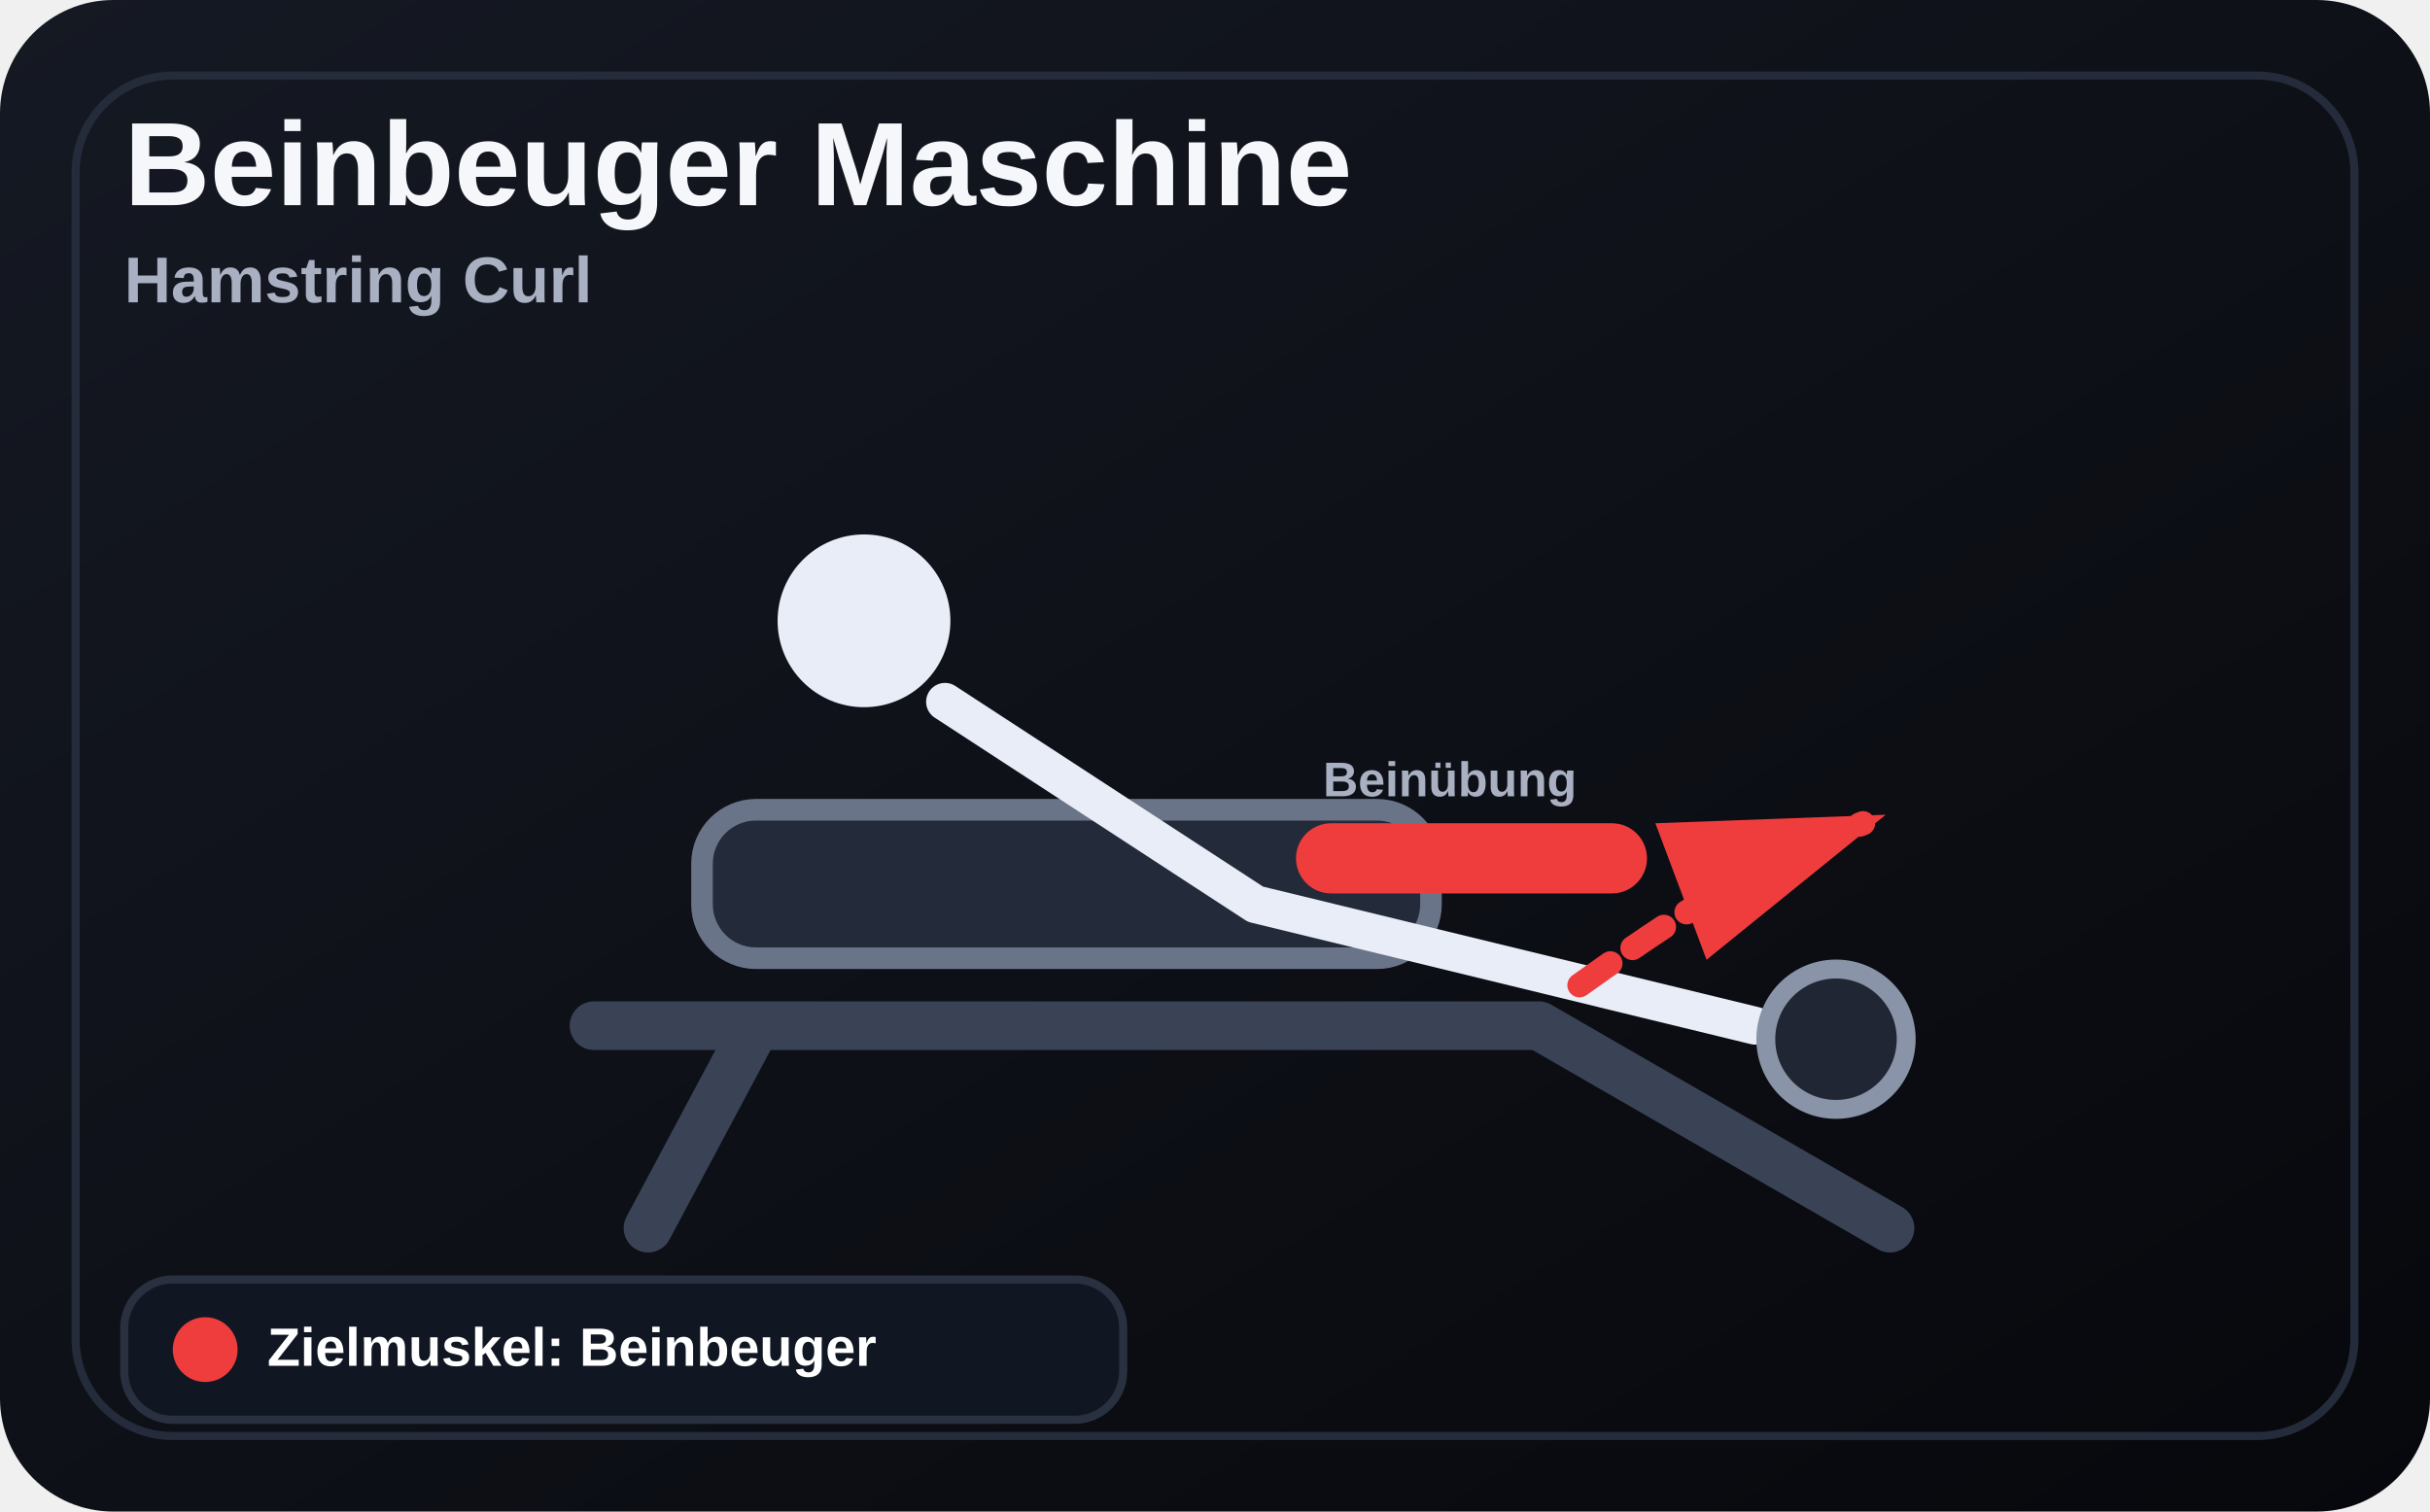
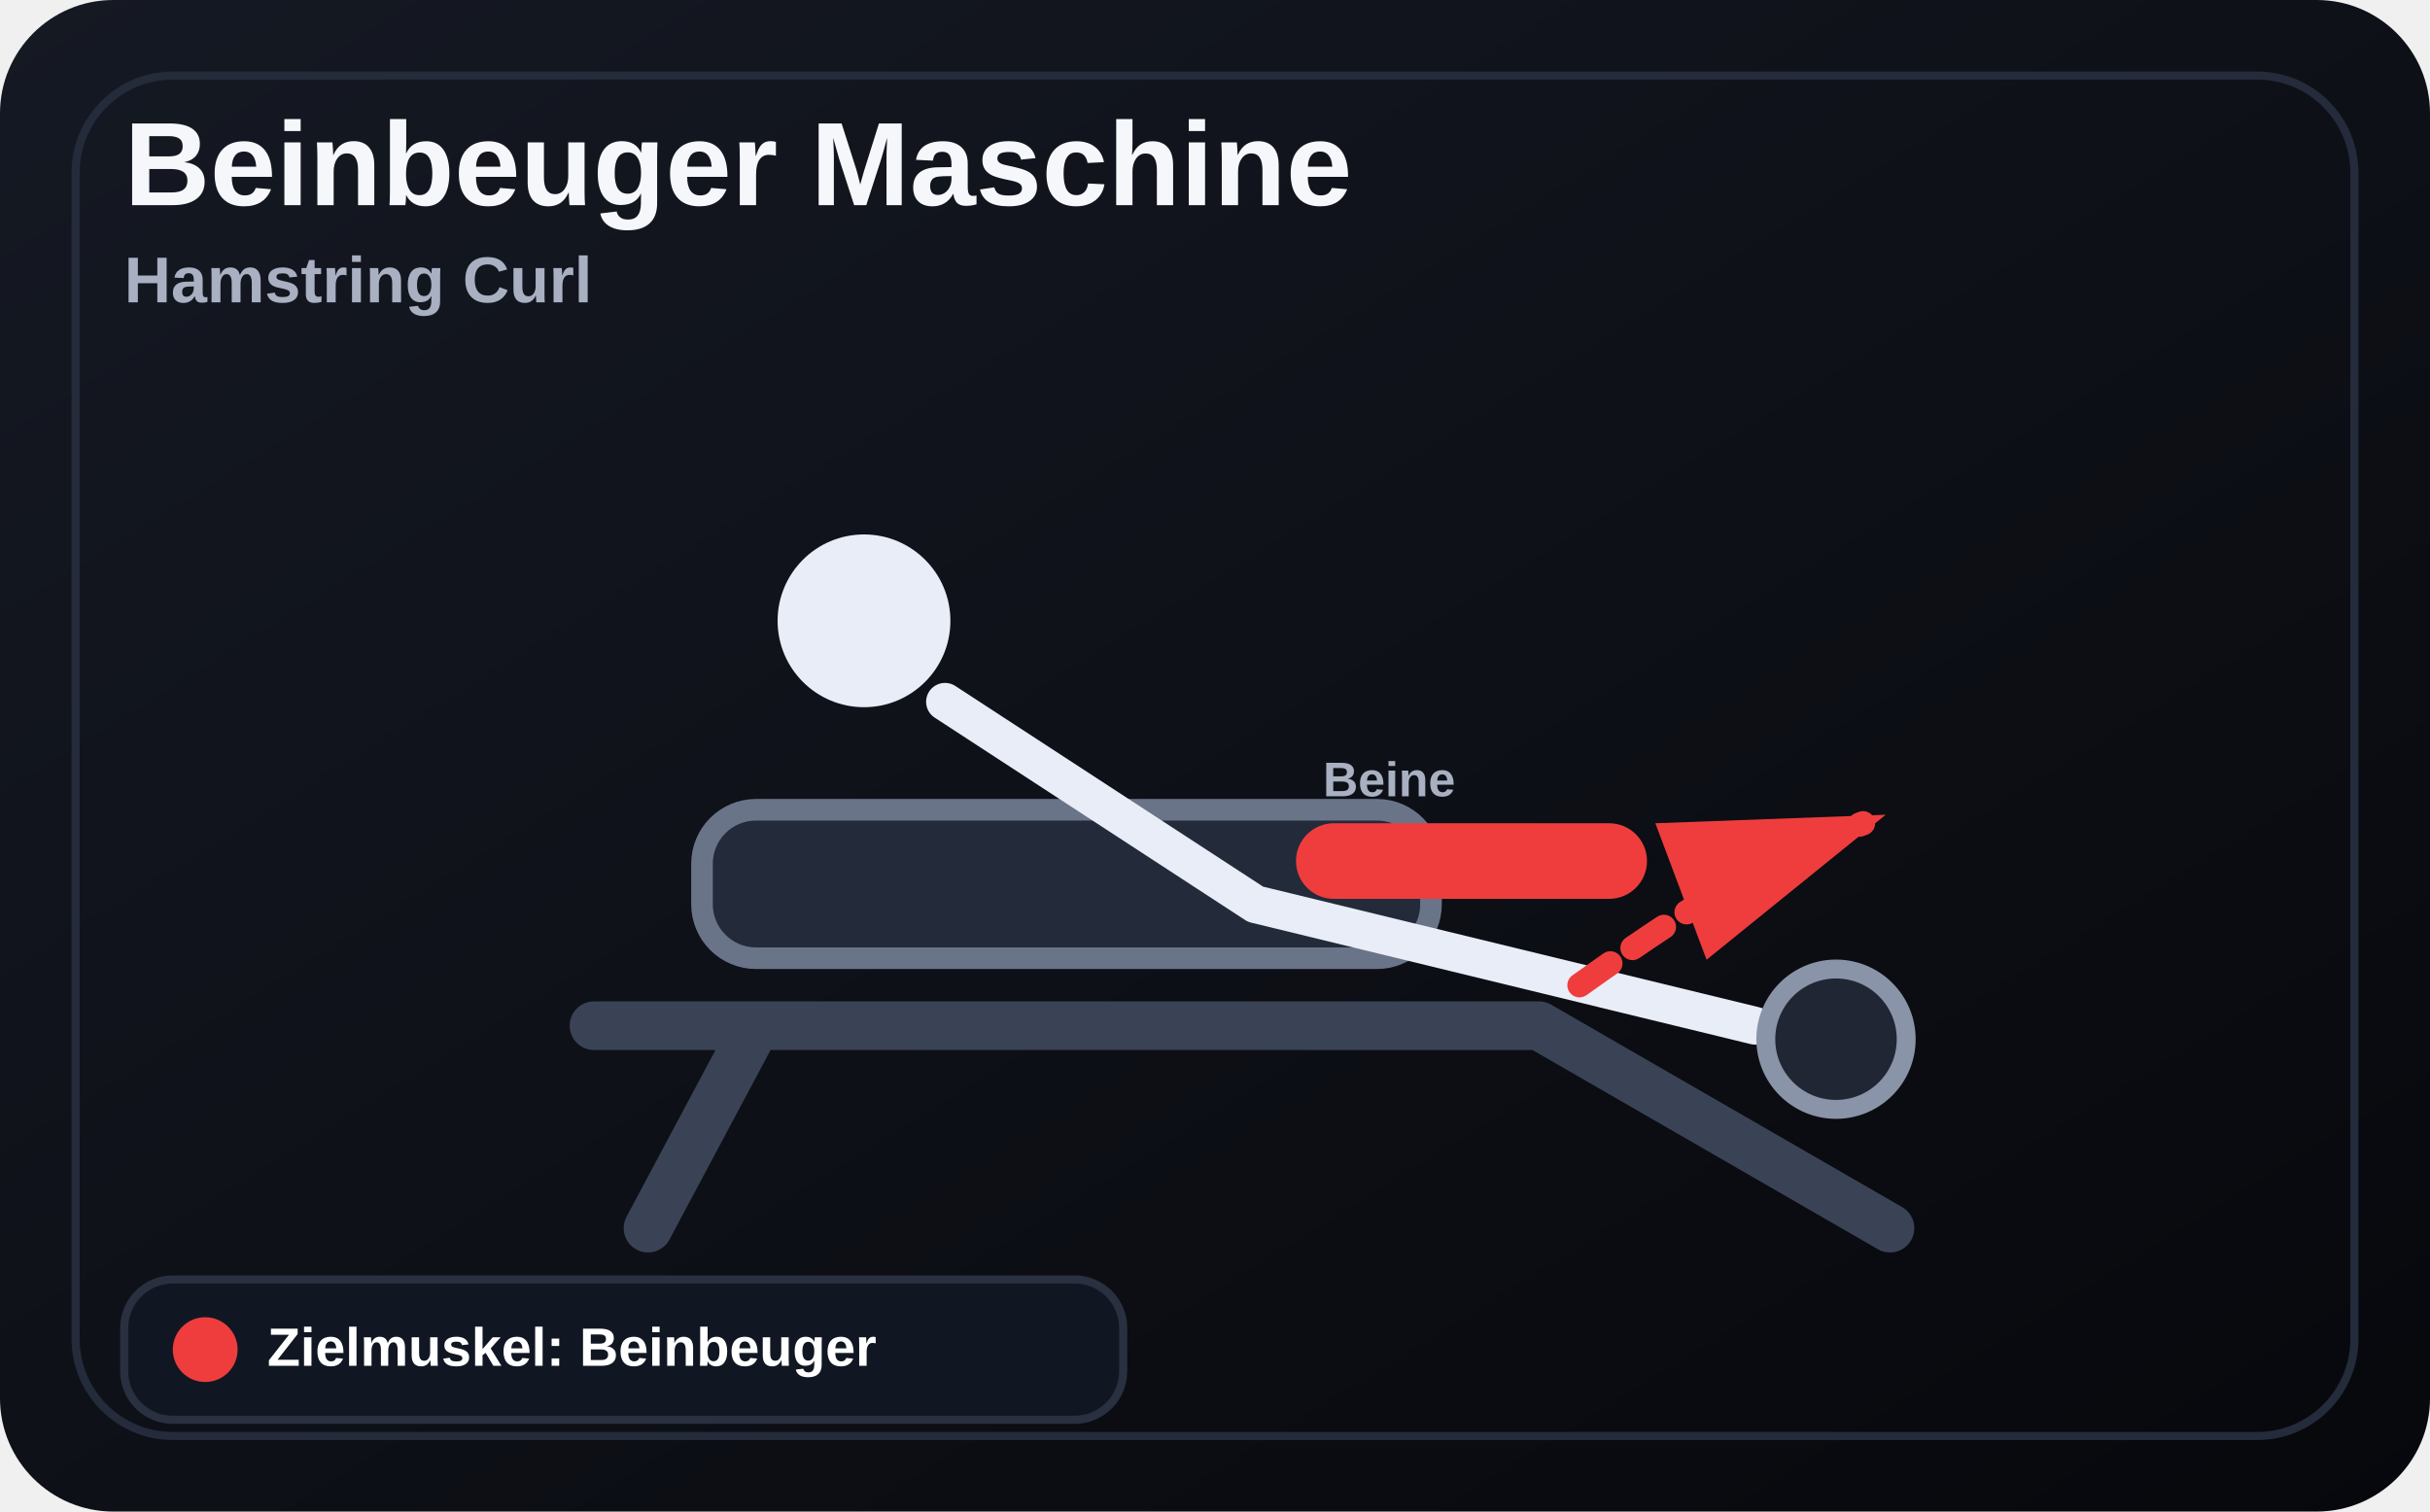
<svg xmlns="http://www.w3.org/2000/svg" viewBox="0 0 900 560">
  <defs>
    <linearGradient id="bg" x1="0" y1="0" x2="1" y2="1">
      <stop offset="0%" stop-color="#151923" />
      <stop offset="100%" stop-color="#07080c" />
    </linearGradient>
-     <style>
-       .title{font:900 44px Arial,sans-serif;fill:#f5f7fb}
-       .sub{font:700 24px Arial,sans-serif;fill:#a8b0c1}
-       .label{font:900 20px Arial,sans-serif;fill:#fff}
-       .note{font:800 18px Arial,sans-serif;fill:#a8b0c1}
-       .machine{fill:none;stroke:#3a4356;stroke-width:18;stroke-linecap:round;stroke-linejoin:round}
-       .machine2{fill:none;stroke:#566178;stroke-width:11;stroke-linecap:round;stroke-linejoin:round}
-       .person{fill:none;stroke:#e9edf7;stroke-width:14;stroke-linecap:round;stroke-linejoin:round}
-       .thin{fill:none;stroke:#e9edf7;stroke-width:9;stroke-linecap:round;stroke-linejoin:round}
-       .personFill{fill:#e9edf7}
-       .bar{stroke:#a8b0c1;stroke-width:16;stroke-linecap:round;fill:none}
-       .seat{fill:#232a3a;stroke:#6a7488;stroke-width:8}
-       .plate{fill:#202634;stroke:#8a94a8;stroke-width:7}
-       .arrow{fill:none;stroke:#ef3d3d;stroke-width:9;stroke-linecap:round;stroke-linejoin:round;stroke-dasharray:14 10;marker-end:url(#arrowhead)}
-       .highlight{fill:#ef3d3d}
-     </style>
+     <style>.title{font:900 44px Arial,sans-serif;fill:#f5f7fb}.sub{font:700 24px Arial,sans-serif;fill:#a8b0c1}.label{font:900 20px Arial,sans-serif;fill:#fff}.small{font:800 18px Arial,sans-serif;fill:#a8b0c1}.machine{fill:none;stroke:#3a4356;stroke-width:18;stroke-linecap:round;stroke-linejoin:round}.machine2{fill:none;stroke:#566178;stroke-width:11;stroke-linecap:round;stroke-linejoin:round}.person{fill:none;stroke:#e9edf7;stroke-width:14;stroke-linecap:round;stroke-linejoin:round}.personFill{fill:#e9edf7}.bar{stroke:#a8b0c1;stroke-width:16;stroke-linecap:round;fill:none}.seat{fill:#232a3a;stroke:#6a7488;stroke-width:8}.plate{fill:#202634;stroke:#8a94a8;stroke-width:7}.arrow{fill:none;stroke:#ef3d3d;stroke-width:9;stroke-linecap:round;stroke-linejoin:round;stroke-dasharray:14 10;marker-end:url(#arrowhead)}.highlight{fill:#ef3d3d}</style>
    <marker id="arrowhead" markerWidth="10" markerHeight="10" refX="8" refY="3" orient="auto">
      <path d="M0,0 L0,6 L9,3 z" fill="#ef3d3d" />
    </marker>
  </defs>
  <rect width="900" height="560" rx="42" fill="url(#bg)" />
  <rect x="28" y="28" width="844" height="504" rx="36" fill="none" stroke="#242b3a" stroke-width="3" />
  <text x="46" y="76" class="title">Beinbeuger Maschine</text>
  <text x="46" y="112" class="sub">Hamstring Curl</text>
-   <path class="machine" d="M220 380H570L700 455M280 380L240 455" />
-   <rect class="seat" x="260" y="300" width="270" height="55" rx="20" />
-   <circle class="personFill" cx="320" cy="230" r="32" />
-   <path class="person" d="M350 260L465 335L650 380" />
-   <circle class="plate" cx="680" cy="385" r="26" />
-   <path class="arrow" d="M585 365C620 340 650 320 690 305" />
-   <rect class="highlight" x="480" y="305" width="130" height="26" rx="13" />
-   <text x="490" y="295" class="note">Beinübung</text>
+   <path d="M220 380H570L700 455M280 380L240 455" class="machine" />
+   <rect x="260" y="300" width="270" height="55" rx="20" class="seat" />
+   <circle cx="320" cy="230" r="32" class="personFill" />
+   <path d="M350 260L465 335L650 380" class="person" />
+   <circle cx="680" cy="385" r="26" class="plate" />
+   <path d="M585 365C620 340 650 320 690 305" class="arrow" />
+   <rect x="480" y="305" width="130" height="28" rx="14" class="highlight" />
+   <text x="490" y="295" class="small">Beine</text>
  <rect x="46" y="474" width="370" height="52" rx="18" fill="#111722" stroke="#293040" stroke-width="3" />
  <circle cx="76" cy="500" r="12" fill="#ef3d3d" />
  <text x="99" y="506" class="label">Zielmuskel: Beinbeuger</text>
</svg>
